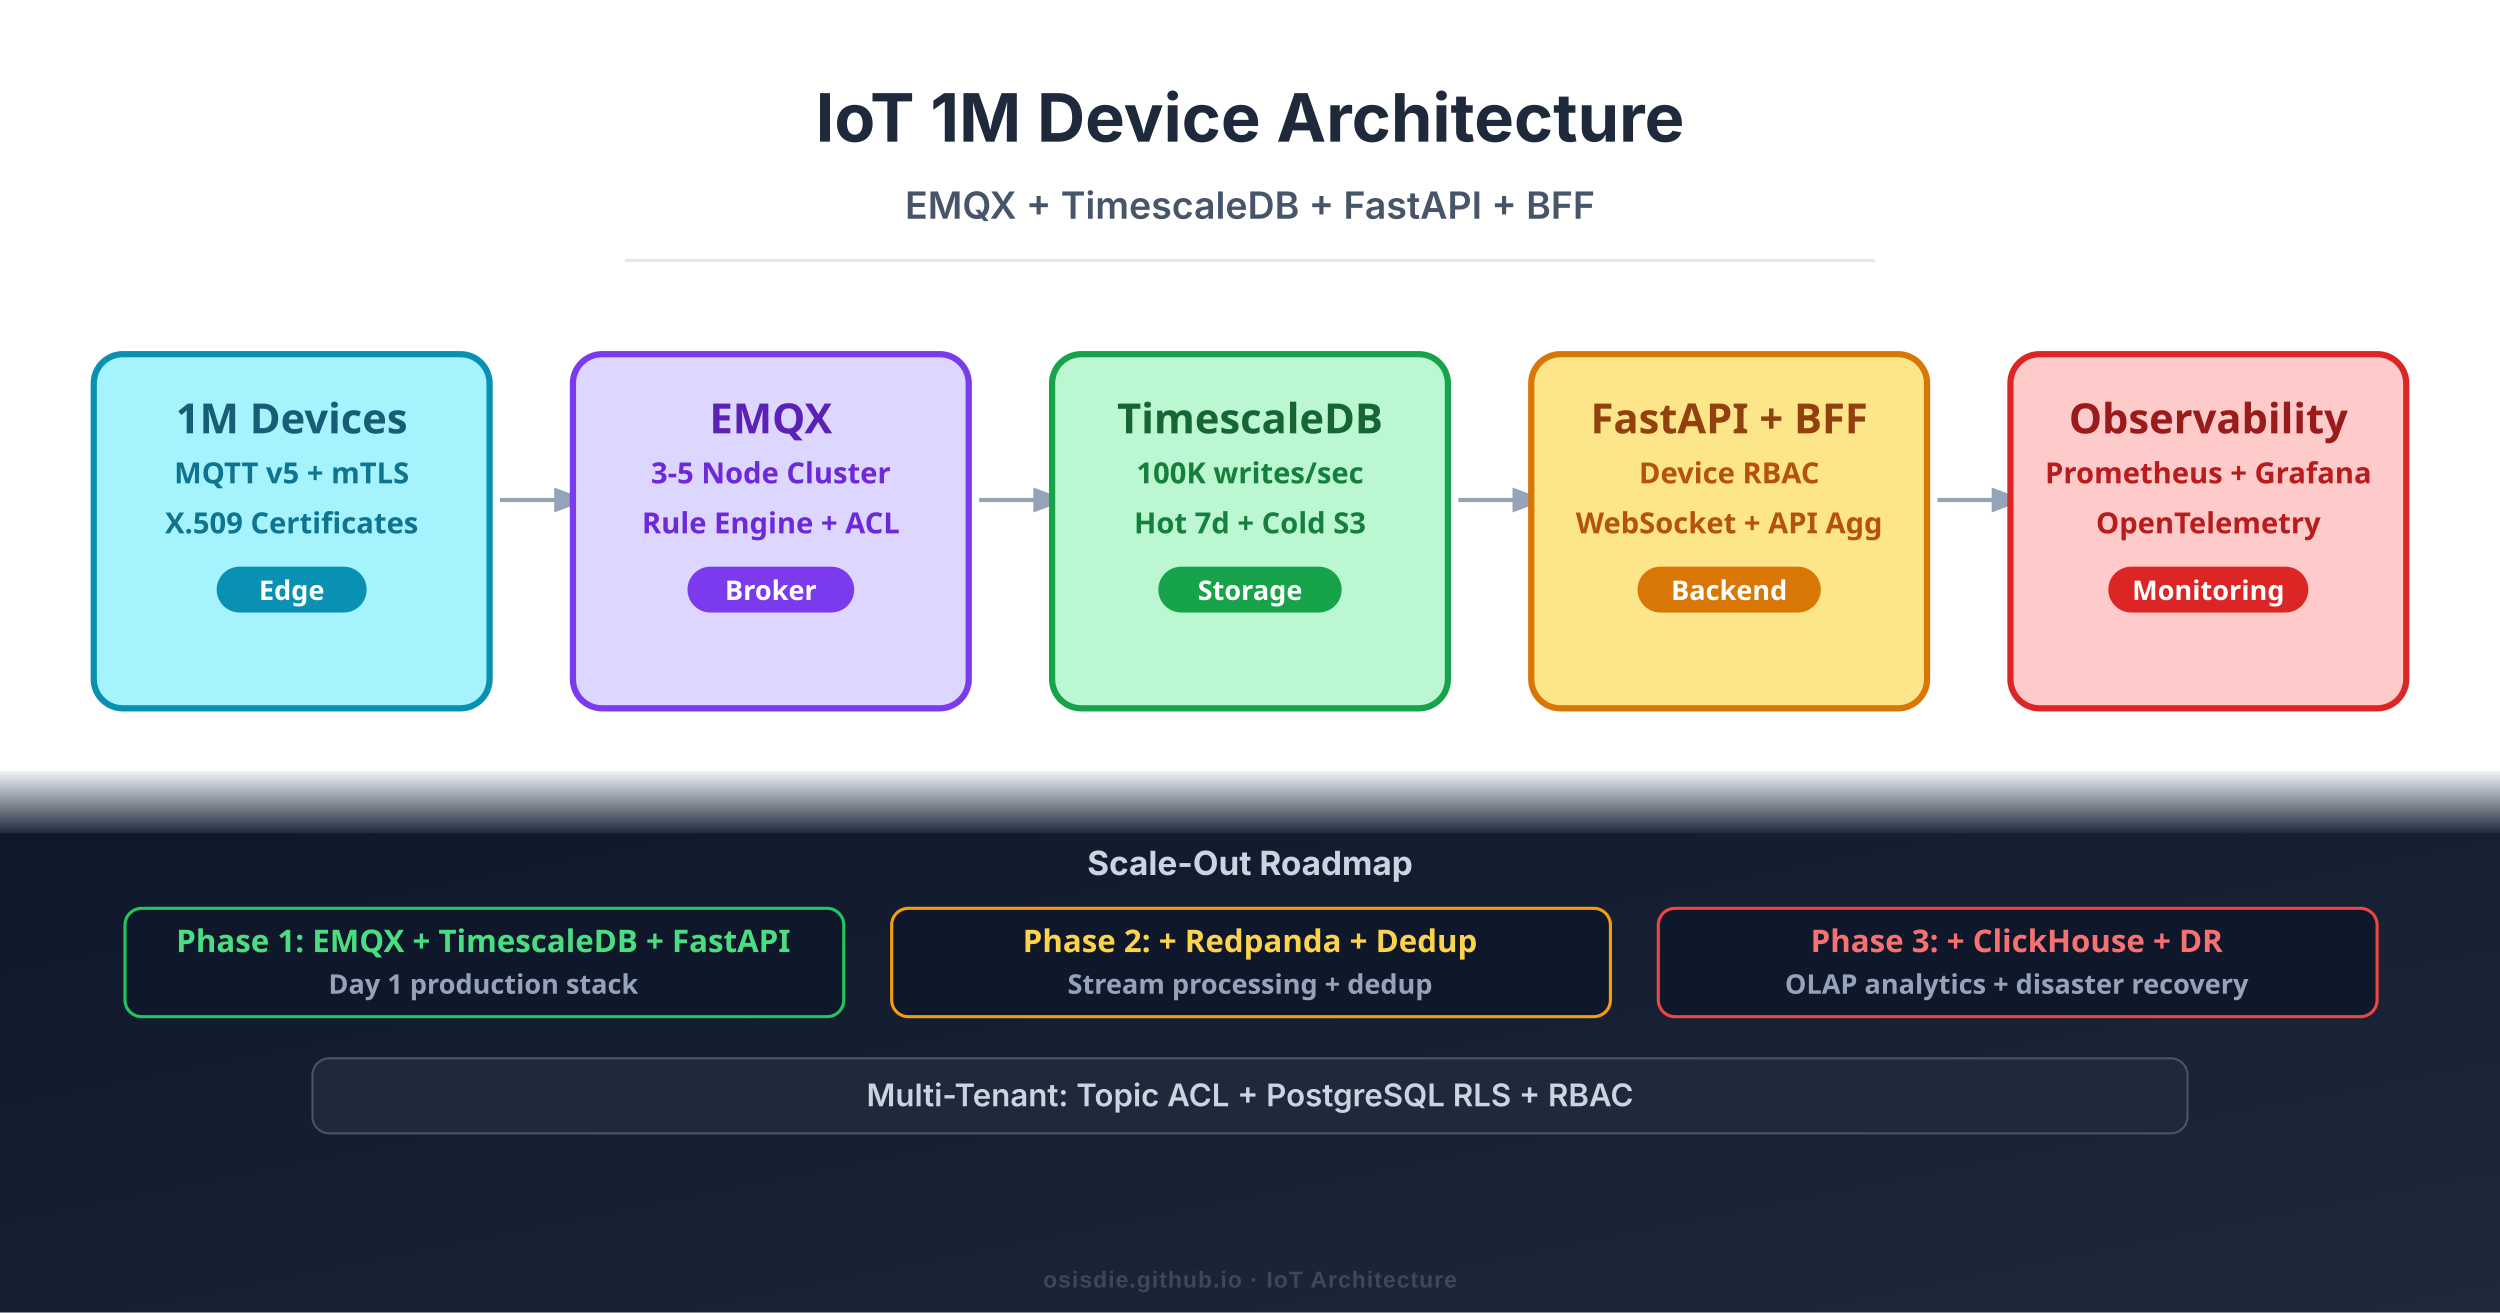
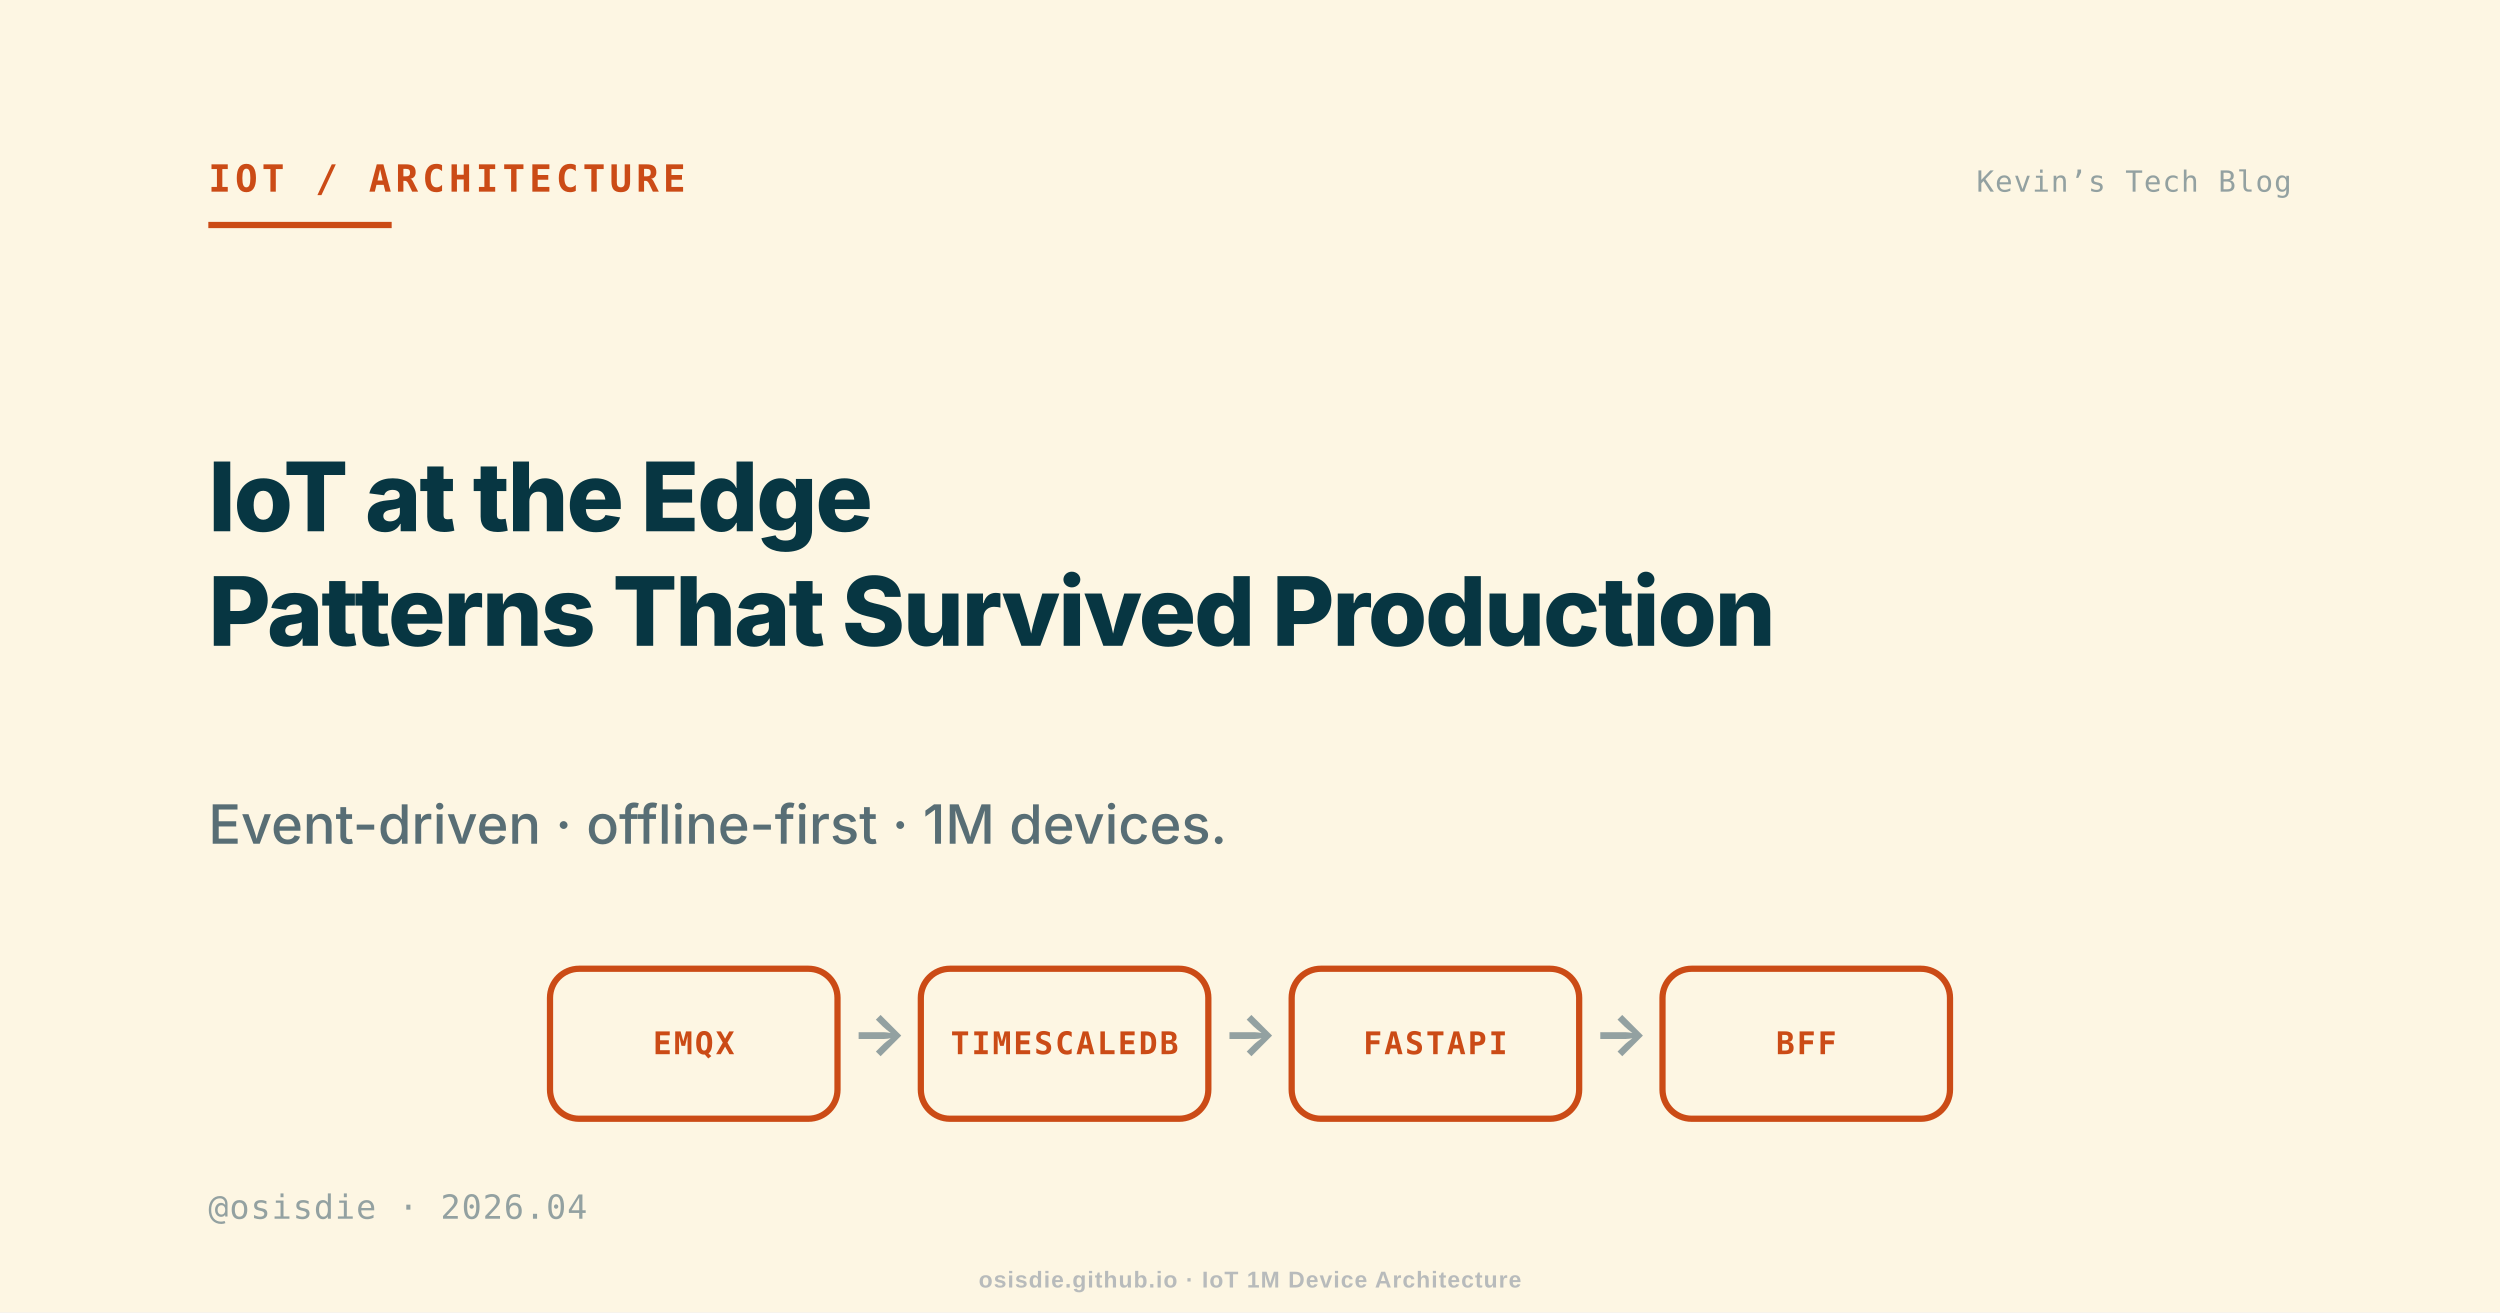
<svg xmlns="http://www.w3.org/2000/svg" viewBox="0 0 1200 630" width="1200" height="630">
-   <defs>
-     <linearGradient id="transitionGrad" x1="0%" y1="0%" x2="0%" y2="100%">
-       <stop offset="0%" style="stop-color:#f1f5f9" />
-       <stop offset="100%" style="stop-color:#1e293b" />
-     </linearGradient>
-     <linearGradient id="detailBgGrad" x1="0%" y1="0%" x2="100%" y2="100%">
-       <stop offset="0%" style="stop-color:#0f172a" />
-       <stop offset="100%" style="stop-color:#1e293b" />
-     </linearGradient>
-     <filter id="shadow">
-       <feDropShadow dx="0" dy="2" stdDeviation="4" flood-color="#000" flood-opacity="0.12" />
-     </filter>
-     <marker id="arrRight" markerWidth="8" markerHeight="6" refX="7" refY="3" orient="auto">
-       <polygon points="0 0, 8 3, 0 6" fill="#94a3b8" />
-     </marker>
-   </defs>
-   <rect width="1200" height="630" fill="#ffffff" />
-   <rect y="390" width="1200" height="240" fill="url(#detailBgGrad)" />
-   <rect y="370" width="1200" height="30" fill="url(#transitionGrad)" />
-   <text x="600" y="68" text-anchor="middle" font-family="-apple-system, BlinkMacSystemFont, Segoe UI, Noto Sans TC, sans-serif" font-size="32" font-weight="700" fill="#1e293b">
-     IoT 1M Device Architecture
-   </text>
-   <text x="600" y="105" text-anchor="middle" font-family="-apple-system, BlinkMacSystemFont, Segoe UI, sans-serif" font-size="18" font-weight="600" fill="#475569">
-     EMQX + TimescaleDB + FastAPI + BFF
-   </text>
-   <line x1="300" y1="125" x2="900" y2="125" stroke="#e2e8f0" stroke-width="1.5" />
-   <g transform="translate(140, 240)">
-     <rect x="-95" y="-70" width="190" height="170" rx="14" fill="#a5f3fc" stroke="#0891b2" stroke-width="3" />
-     <text x="0" y="-32" text-anchor="middle" font-family="sans-serif" font-size="20" font-weight="700" fill="#155e75">1M Devices</text>
-     <text x="0" y="-8" text-anchor="middle" font-family="sans-serif" font-size="14" font-weight="600" fill="#0e7490">MQTT v5 + mTLS</text>
-     <text x="0" y="16" text-anchor="middle" font-family="sans-serif" font-size="14" font-weight="600" fill="#0e7490">X.509 Certificates</text>
-     <rect x="-36" y="32" width="72" height="22" rx="11" fill="#0891b2" />
-     <text x="0" y="48" text-anchor="middle" font-family="sans-serif" font-size="13" font-weight="700" fill="#fff">Edge</text>
+   <rect width="1200" height="630" fill="#FDF6E3" />
+   <text x="100" y="92" font-family="&quot;JetBrains Mono&quot;, &quot;Consolas&quot;, &quot;Menlo&quot;, monospace" font-size="18" font-weight="700" fill="#CB4B16" letter-spacing="2px">IOT / ARCHITECTURE</text>
+   <line x1="100" y1="108" x2="188" y2="108" stroke="#CB4B16" stroke-width="3" />
+   <text x="1100" y="92" text-anchor="end" font-family="&quot;JetBrains Mono&quot;, &quot;Consolas&quot;, &quot;Menlo&quot;, monospace" font-size="14" font-weight="500" fill="#93A1A1" letter-spacing="0.5px">Kevin’s Tech Blog</text>
+   <text x="100" y="255" font-family="-apple-system, BlinkMacSystemFont, &quot;Segoe UI&quot;, &quot;Noto Sans TC&quot;, sans-serif" font-size="46" font-weight="800" fill="#073642" letter-spacing="-1px">IoT at the Edge</text>
+   <text x="100" y="310" font-family="-apple-system, BlinkMacSystemFont, &quot;Segoe UI&quot;, &quot;Noto Sans TC&quot;, sans-serif" font-size="46" font-weight="800" fill="#073642" letter-spacing="-1px">Patterns That Survived Production</text>
+   <text x="100" y="405" font-family="-apple-system, BlinkMacSystemFont, &quot;Segoe UI&quot;, &quot;Noto Sans TC&quot;, sans-serif" font-size="26" font-weight="500" fill="#586E75">Event-driven · offline-first · 1M devices.</text>
+   <g>
+     <rect x="264" y="465" width="138" height="72" rx="14" fill="none" stroke="#CB4B16" stroke-width="3" />
+     <text x="333" y="506" text-anchor="middle" font-family="&quot;JetBrains Mono&quot;, &quot;Consolas&quot;, &quot;Menlo&quot;, monospace" font-size="15" font-weight="700" fill="#CB4B16" letter-spacing="1px">EMQX</text>
+     <text x="422" y="506" text-anchor="middle" font-family="-apple-system, BlinkMacSystemFont, &quot;Segoe UI&quot;, &quot;Noto Sans TC&quot;, sans-serif" font-size="28" font-weight="700" fill="#93A1A1">→</text>
+     <rect x="442" y="465" width="138" height="72" rx="14" fill="none" stroke="#CB4B16" stroke-width="3" />
+     <text x="511" y="506" text-anchor="middle" font-family="&quot;JetBrains Mono&quot;, &quot;Consolas&quot;, &quot;Menlo&quot;, monospace" font-size="15" font-weight="700" fill="#CB4B16" letter-spacing="1px">TIMESCALEDB</text>
+     <text x="600" y="506" text-anchor="middle" font-family="-apple-system, BlinkMacSystemFont, &quot;Segoe UI&quot;, &quot;Noto Sans TC&quot;, sans-serif" font-size="28" font-weight="700" fill="#93A1A1">→</text>
+     <rect x="620" y="465" width="138" height="72" rx="14" fill="none" stroke="#CB4B16" stroke-width="3" />
+     <text x="689" y="506" text-anchor="middle" font-family="&quot;JetBrains Mono&quot;, &quot;Consolas&quot;, &quot;Menlo&quot;, monospace" font-size="15" font-weight="700" fill="#CB4B16" letter-spacing="1px">FASTAPI</text>
+     <text x="778" y="506" text-anchor="middle" font-family="-apple-system, BlinkMacSystemFont, &quot;Segoe UI&quot;, &quot;Noto Sans TC&quot;, sans-serif" font-size="28" font-weight="700" fill="#93A1A1">→</text>
+     <rect x="798" y="465" width="138" height="72" rx="14" fill="none" stroke="#CB4B16" stroke-width="3" />
+     <text x="867" y="506" text-anchor="middle" font-family="&quot;JetBrains Mono&quot;, &quot;Consolas&quot;, &quot;Menlo&quot;, monospace" font-size="15" font-weight="700" fill="#CB4B16" letter-spacing="1px">BFF</text>
  </g>
-   <line x1="240" y1="240" x2="280" y2="240" stroke="#94a3b8" stroke-width="2" marker-end="url(#arrRight)" />
-   <g transform="translate(370, 240)">
-     <rect x="-95" y="-70" width="190" height="170" rx="14" fill="#ddd6fe" stroke="#7c3aed" stroke-width="3" />
-     <text x="0" y="-32" text-anchor="middle" font-family="sans-serif" font-size="20" font-weight="700" fill="#5b21b6">EMQX</text>
-     <text x="0" y="-8" text-anchor="middle" font-family="sans-serif" font-size="14" font-weight="600" fill="#6d28d9">3-5 Node Cluster</text>
-     <text x="0" y="16" text-anchor="middle" font-family="sans-serif" font-size="14" font-weight="600" fill="#6d28d9">Rule Engine + ACL</text>
-     <rect x="-40" y="32" width="80" height="22" rx="11" fill="#7c3aed" />
-     <text x="0" y="48" text-anchor="middle" font-family="sans-serif" font-size="13" font-weight="700" fill="#fff">Broker</text>
-   </g>
-   <line x1="470" y1="240" x2="510" y2="240" stroke="#94a3b8" stroke-width="2" marker-end="url(#arrRight)" />
-   <g transform="translate(600, 240)">
-     <rect x="-95" y="-70" width="190" height="170" rx="14" fill="#bbf7d0" stroke="#16a34a" stroke-width="3" />
-     <text x="0" y="-32" text-anchor="middle" font-family="sans-serif" font-size="20" font-weight="700" fill="#166534">TimescaleDB</text>
-     <text x="0" y="-8" text-anchor="middle" font-family="sans-serif" font-size="14" font-weight="600" fill="#15803d">100K writes/sec</text>
-     <text x="0" y="16" text-anchor="middle" font-family="sans-serif" font-size="14" font-weight="600" fill="#15803d">Hot 7d + Cold S3</text>
-     <rect x="-44" y="32" width="88" height="22" rx="11" fill="#16a34a" />
-     <text x="0" y="48" text-anchor="middle" font-family="sans-serif" font-size="13" font-weight="700" fill="#fff">Storage</text>
-   </g>
-   <line x1="700" y1="240" x2="740" y2="240" stroke="#94a3b8" stroke-width="2" marker-end="url(#arrRight)" />
-   <g transform="translate(830, 240)">
-     <rect x="-95" y="-70" width="190" height="170" rx="14" fill="#fde68a" stroke="#d97706" stroke-width="3" />
-     <text x="0" y="-32" text-anchor="middle" font-family="sans-serif" font-size="20" font-weight="700" fill="#92400e">FastAPI + BFF</text>
-     <text x="0" y="-8" text-anchor="middle" font-family="sans-serif" font-size="14" font-weight="600" fill="#b45309">Device RBAC</text>
-     <text x="0" y="16" text-anchor="middle" font-family="sans-serif" font-size="14" font-weight="600" fill="#b45309">WebSocket + API Agg</text>
-     <rect x="-44" y="32" width="88" height="22" rx="11" fill="#d97706" />
-     <text x="0" y="48" text-anchor="middle" font-family="sans-serif" font-size="13" font-weight="700" fill="#fff">Backend</text>
-   </g>
-   <line x1="930" y1="240" x2="970" y2="240" stroke="#94a3b8" stroke-width="2" marker-end="url(#arrRight)" />
-   <g transform="translate(1060, 240)">
-     <rect x="-95" y="-70" width="190" height="170" rx="14" fill="#fecaca" stroke="#dc2626" stroke-width="3" />
-     <text x="0" y="-32" text-anchor="middle" font-family="sans-serif" font-size="20" font-weight="700" fill="#991b1b">Observability</text>
-     <text x="0" y="-8" text-anchor="middle" font-family="sans-serif" font-size="14" font-weight="600" fill="#b91c1c">Prometheus + Grafana</text>
-     <text x="0" y="16" text-anchor="middle" font-family="sans-serif" font-size="14" font-weight="600" fill="#b91c1c">OpenTelemetry</text>
-     <rect x="-48" y="32" width="96" height="22" rx="11" fill="#dc2626" />
-     <text x="0" y="48" text-anchor="middle" font-family="sans-serif" font-size="13" font-weight="700" fill="#fff">Monitoring</text>
-   </g>
-   <text x="600" y="420" text-anchor="middle" font-family="-apple-system, BlinkMacSystemFont, Segoe UI, sans-serif" font-size="16" font-weight="700" fill="#cbd5e1">Scale-Out Roadmap</text>
-   <rect x="60" y="436" width="345" height="52" rx="8" fill="#0f172a" stroke="#22c55e" stroke-width="1.5" />
-   <text x="232" y="457" text-anchor="middle" font-family="sans-serif" font-size="15" font-weight="700" fill="#4ade80">Phase 1: EMQX + TimescaleDB + FastAPI</text>
-   <text x="232" y="477" text-anchor="middle" font-family="sans-serif" font-size="13" font-weight="600" fill="#94a3b8">Day 1 production stack</text>
-   <rect x="428" y="436" width="345" height="52" rx="8" fill="#0f172a" stroke="#f59e0b" stroke-width="1.5" />
-   <text x="600" y="457" text-anchor="middle" font-family="sans-serif" font-size="15" font-weight="700" fill="#fcd34d">Phase 2: + Redpanda + Dedup</text>
-   <text x="600" y="477" text-anchor="middle" font-family="sans-serif" font-size="13" font-weight="600" fill="#94a3b8">Stream processing + dedup</text>
-   <rect x="796" y="436" width="345" height="52" rx="8" fill="#0f172a" stroke="#ef4444" stroke-width="1.5" />
-   <text x="968" y="457" text-anchor="middle" font-family="sans-serif" font-size="15" font-weight="700" fill="#f87171">Phase 3: + ClickHouse + DR</text>
-   <text x="968" y="477" text-anchor="middle" font-family="sans-serif" font-size="13" font-weight="600" fill="#94a3b8">OLAP analytics + disaster recovery</text>
-   <rect x="150" y="508" width="900" height="36" rx="8" fill="#1e293b" stroke="#475569" stroke-width="1" />
-   <text x="600" y="531" text-anchor="middle" font-family="-apple-system, BlinkMacSystemFont, Segoe UI, sans-serif" font-size="15" font-weight="600" fill="#cbd5e1">Multi-Tenant: Topic ACL + PostgreSQL RLS + RBAC</text>
+   <text x="100" y="585" font-family="&quot;JetBrains Mono&quot;, &quot;Consolas&quot;, &quot;Menlo&quot;, monospace" font-size="16" font-weight="500" fill="#93A1A1" letter-spacing="0.5px">@osisdie · 2026.04</text>
  <g opacity="0.45">
-     <text x="600" y="618" text-anchor="middle" fill="#64748b" font-family="Segoe UI, Arial, sans-serif" font-size="11" font-weight="600" letter-spacing="0.5px">osisdie.github.io · IoT Architecture</text>
+     <text x="600" y="618" text-anchor="middle" fill="#64748b" font-family="Segoe UI, Arial, sans-serif" font-size="11" font-weight="600" letter-spacing="0.5px">osisdie.github.io · IoT 1M Device Architecture</text>
  </g>
</svg>
